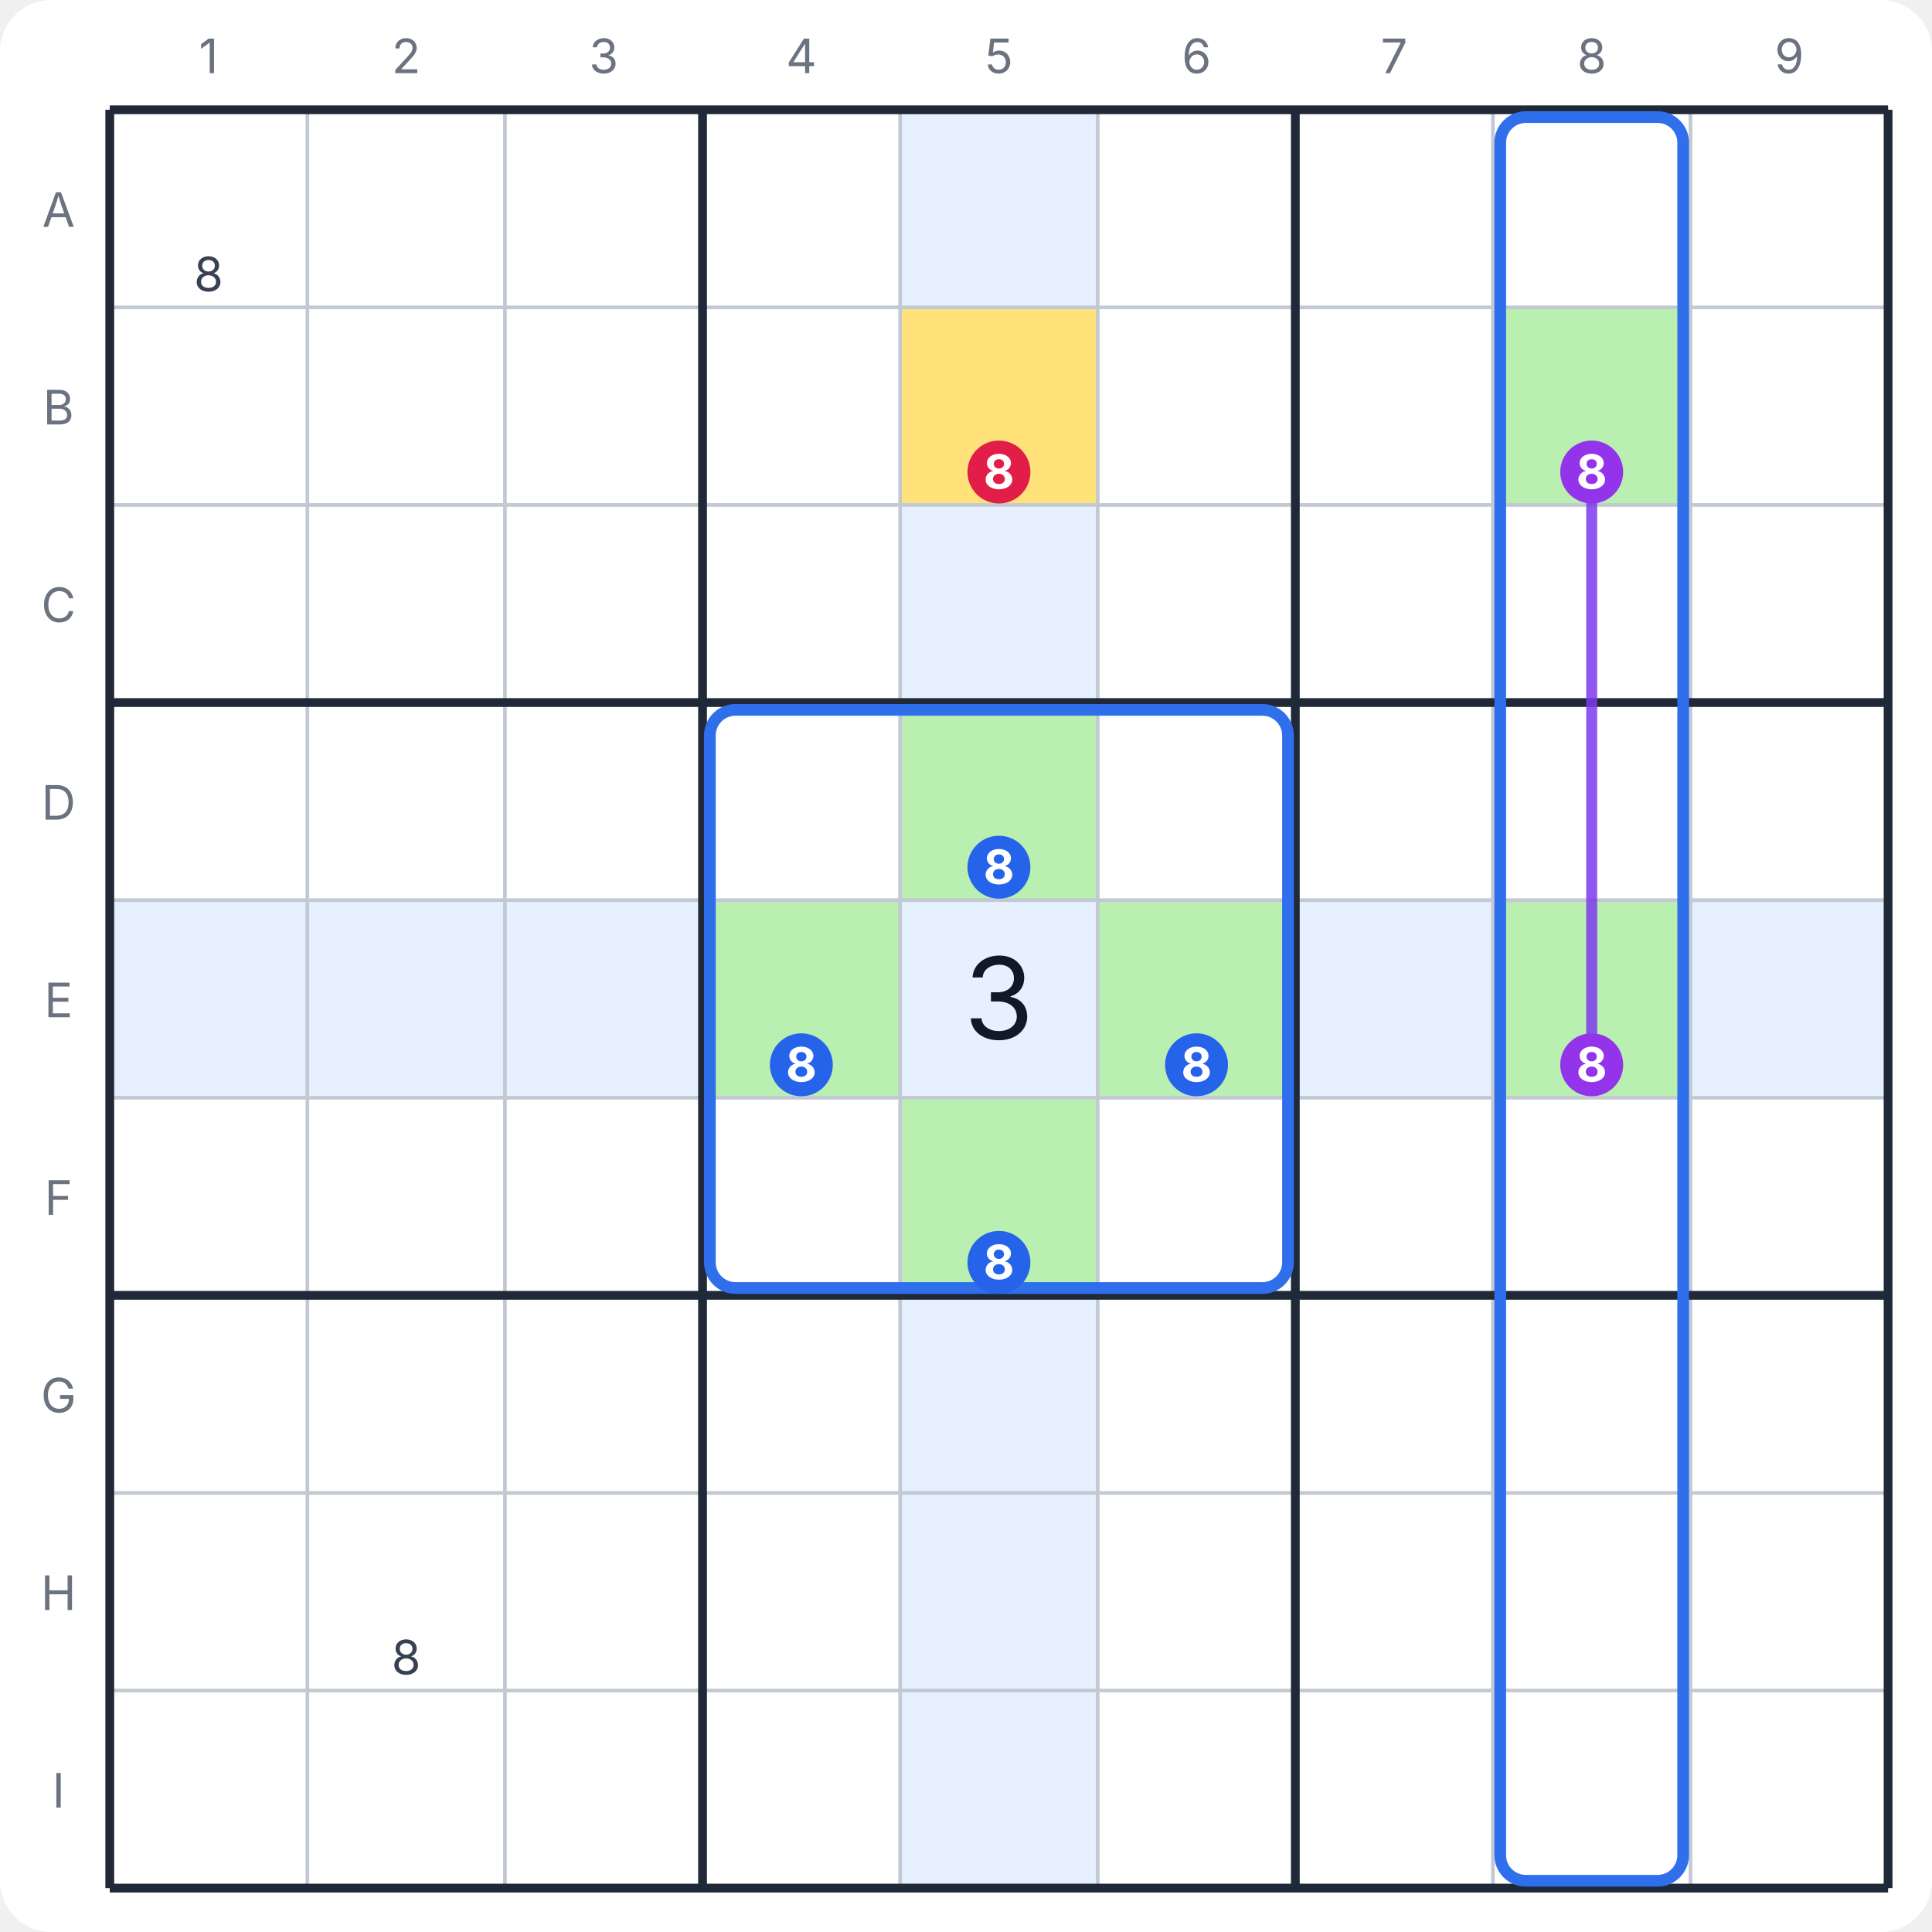
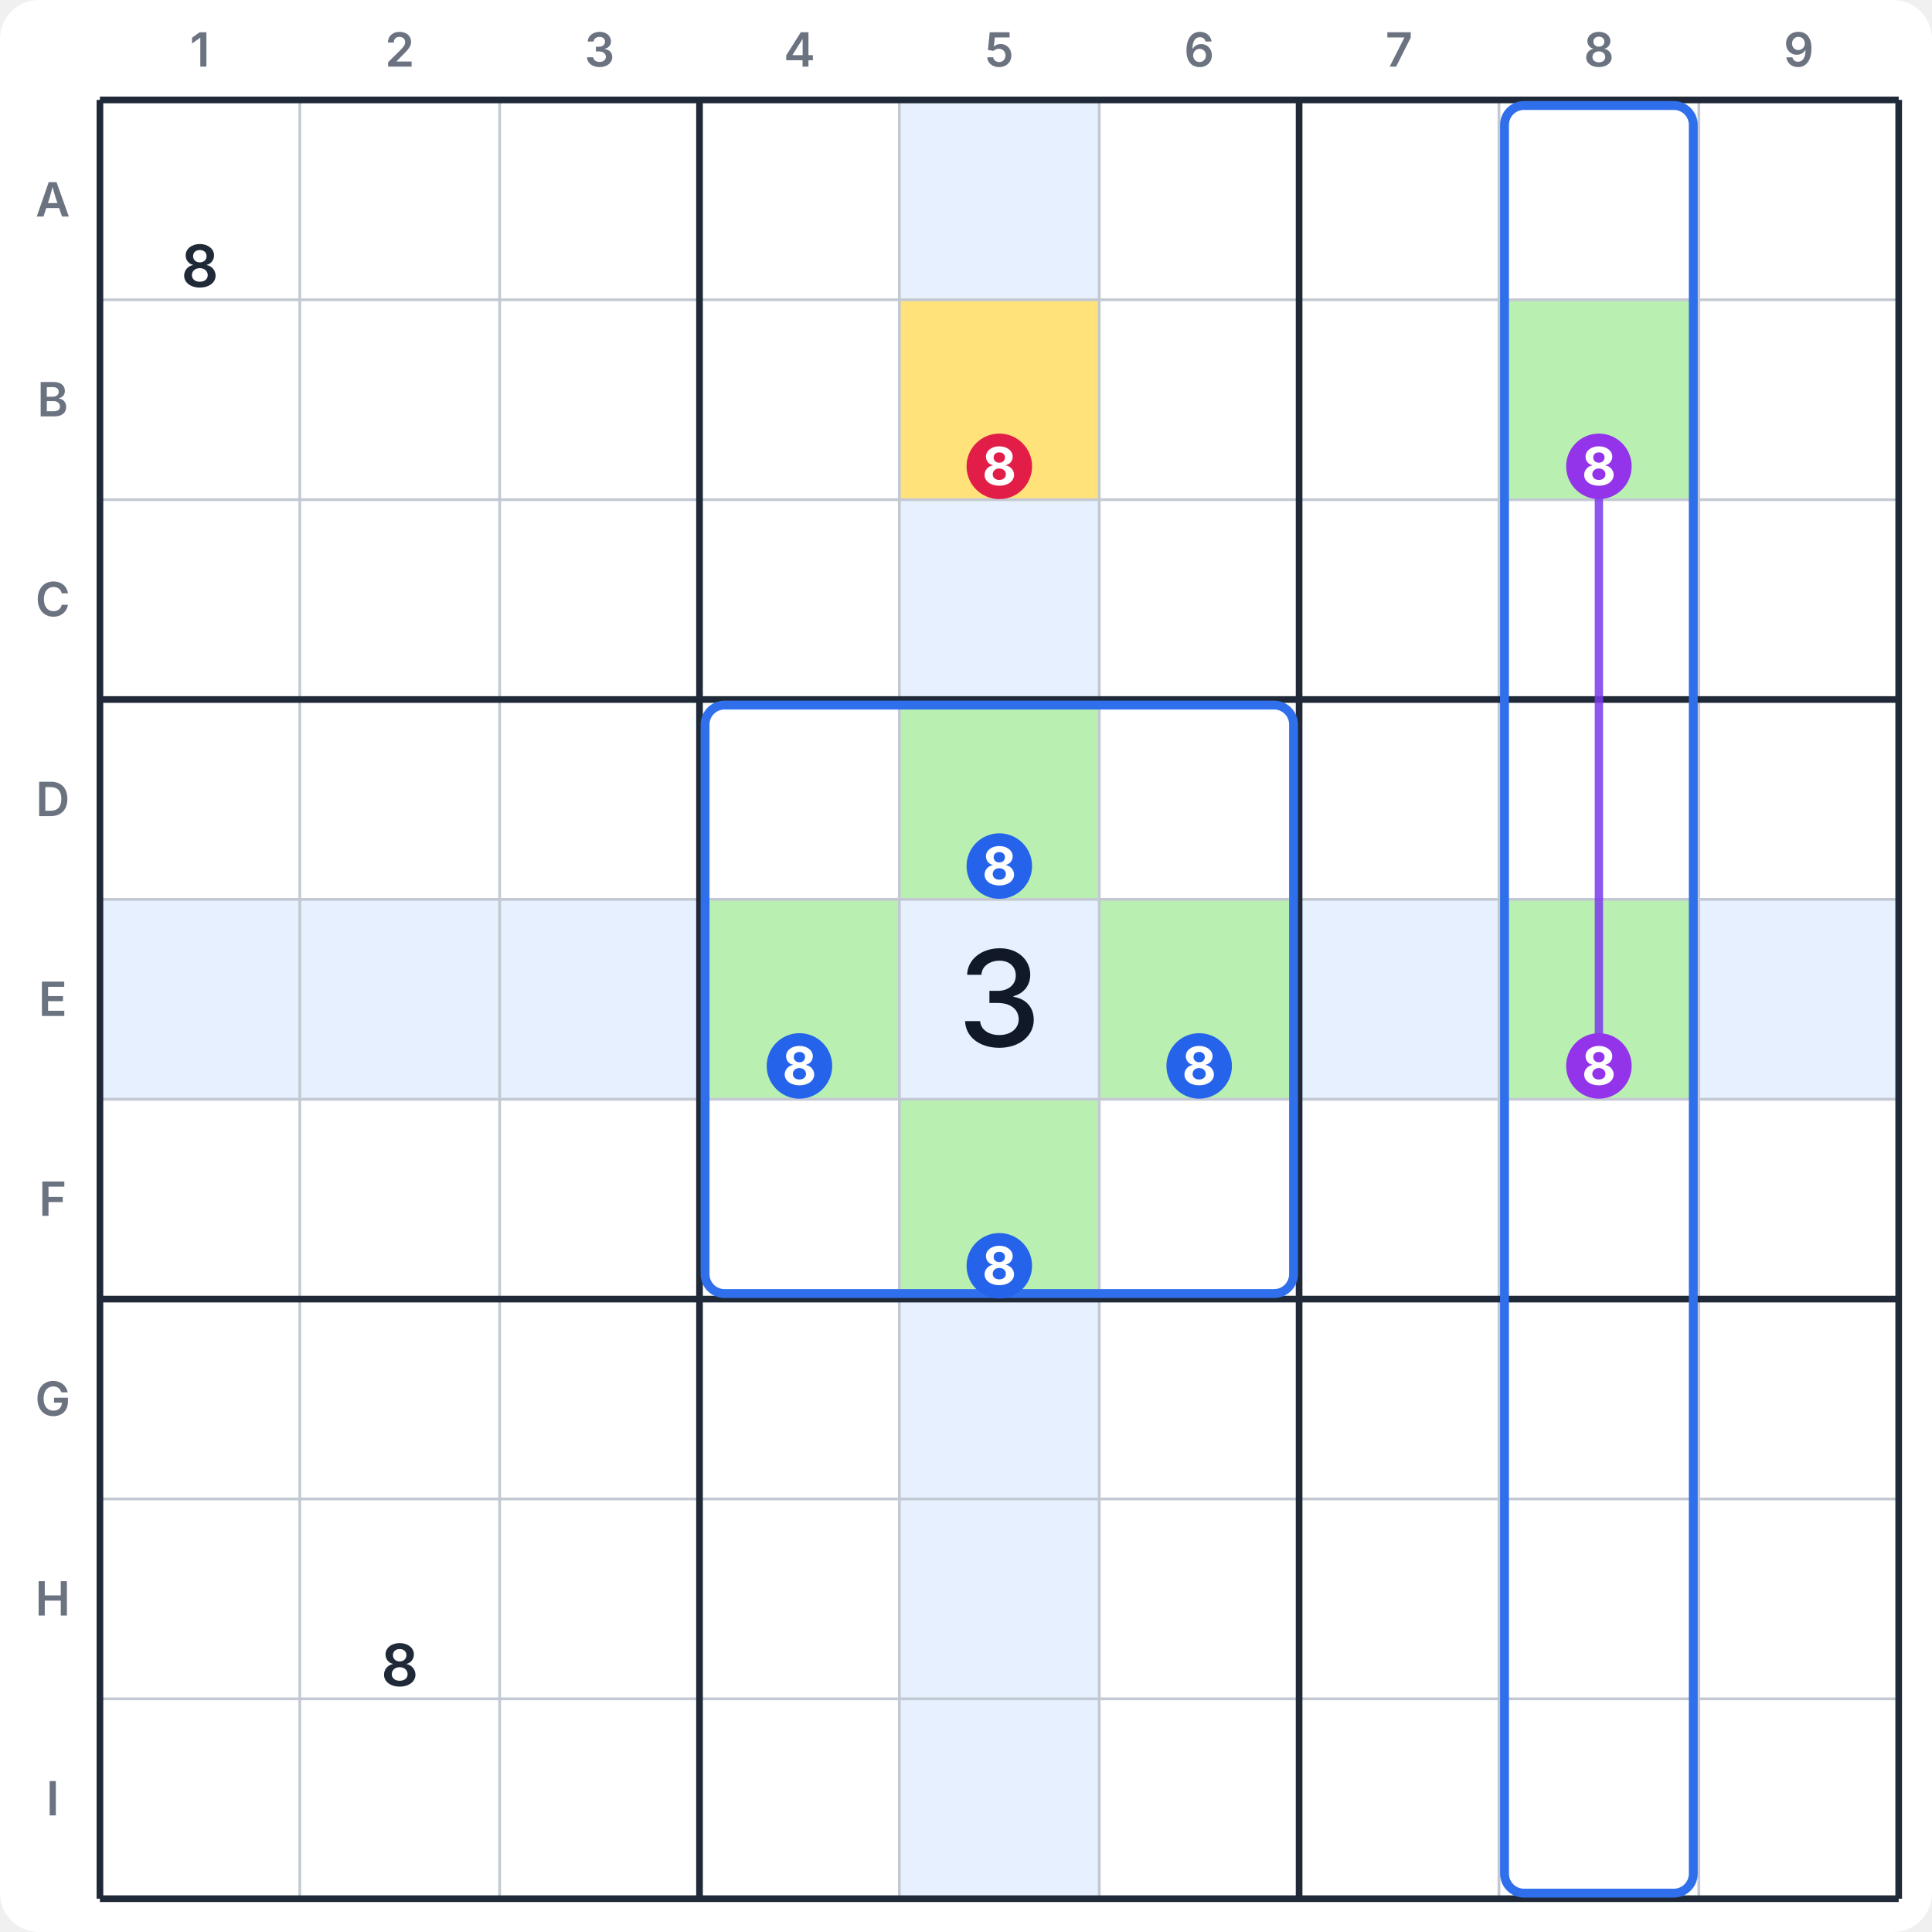
- <svg xmlns="http://www.w3.org/2000/svg" viewBox="0 0 528 528" width="528" height="528" font-family="Inter, 'Segoe UI', Helvetica, Arial, sans-serif">
+ <svg xmlns="http://www.w3.org/2000/svg" viewBox="0 0 696 696" width="696" height="696" font-family="Inter, 'Segoe UI', Helvetica, Arial, sans-serif">
  <defs>
    <marker id="arr" viewBox="0 0 10 10" refX="8" refY="5" markerWidth="5" markerHeight="5" orient="auto-start-reverse">
      <path d="M0,0 L10,5 L0,10 z" fill="#E11D48" />
    </marker>
  </defs>
-   <rect x="0" y="0" width="528" height="528" rx="14" fill="#FFFFFF" />
-   <text x="57.0" y="20" text-anchor="middle" font-size="13" fill="#6B7280">1</text>
-   <text x="111.0" y="20" text-anchor="middle" font-size="13" fill="#6B7280">2</text>
-   <text x="165.0" y="20" text-anchor="middle" font-size="13" fill="#6B7280">3</text>
-   <text x="219.0" y="20" text-anchor="middle" font-size="13" fill="#6B7280">4</text>
-   <text x="273.0" y="20" text-anchor="middle" font-size="13" fill="#6B7280">5</text>
-   <text x="327.0" y="20" text-anchor="middle" font-size="13" fill="#6B7280">6</text>
-   <text x="381.0" y="20" text-anchor="middle" font-size="13" fill="#6B7280">7</text>
-   <text x="435.0" y="20" text-anchor="middle" font-size="13" fill="#6B7280">8</text>
-   <text x="489.0" y="20" text-anchor="middle" font-size="13" fill="#6B7280">9</text>
-   <text x="16" y="62.0" text-anchor="middle" font-size="13" fill="#6B7280">A</text>
-   <text x="16" y="116.0" text-anchor="middle" font-size="13" fill="#6B7280">B</text>
-   <text x="16" y="170.0" text-anchor="middle" font-size="13" fill="#6B7280">C</text>
-   <text x="16" y="224.0" text-anchor="middle" font-size="13" fill="#6B7280">D</text>
-   <text x="16" y="278.0" text-anchor="middle" font-size="13" fill="#6B7280">E</text>
-   <text x="16" y="332.0" text-anchor="middle" font-size="13" fill="#6B7280">F</text>
-   <text x="16" y="386.0" text-anchor="middle" font-size="13" fill="#6B7280">G</text>
-   <text x="16" y="440.0" text-anchor="middle" font-size="13" fill="#6B7280">H</text>
-   <text x="16" y="494.0" text-anchor="middle" font-size="13" fill="#6B7280">I</text>
-   <rect x="246" y="246" width="54" height="54" fill="#E6F0FF" />
-   <rect x="246" y="30" width="54" height="54" fill="#E6F0FF" />
-   <rect x="192" y="246" width="54" height="54" fill="#E6F0FF" />
-   <rect x="138" y="246" width="54" height="54" fill="#E6F0FF" />
-   <rect x="246" y="84" width="54" height="54" fill="#E6F0FF" />
-   <rect x="246" y="192" width="54" height="54" fill="#E6F0FF" />
-   <rect x="246" y="138" width="54" height="54" fill="#E6F0FF" />
-   <rect x="246" y="354" width="54" height="54" fill="#E6F0FF" />
-   <rect x="246" y="300" width="54" height="54" fill="#E6F0FF" />
-   <rect x="30" y="246" width="54" height="54" fill="#E6F0FF" />
-   <rect x="408" y="246" width="54" height="54" fill="#E6F0FF" />
-   <rect x="84" y="246" width="54" height="54" fill="#E6F0FF" />
-   <rect x="462" y="246" width="54" height="54" fill="#E6F0FF" />
-   <rect x="354" y="246" width="54" height="54" fill="#E6F0FF" />
-   <rect x="246" y="462" width="54" height="54" fill="#E6F0FF" />
-   <rect x="246" y="408" width="54" height="54" fill="#E6F0FF" />
-   <rect x="300" y="246" width="54" height="54" fill="#E6F0FF" />
-   <rect x="192" y="246" width="54" height="54" fill="#B9F0B1" />
-   <rect x="300" y="246" width="54" height="54" fill="#B9F0B1" />
-   <rect x="246" y="192" width="54" height="54" fill="#B9F0B1" />
-   <rect x="246" y="300" width="54" height="54" fill="#B9F0B1" />
-   <rect x="408" y="84" width="54" height="54" fill="#B9F0B1" />
-   <rect x="408" y="246" width="54" height="54" fill="#B9F0B1" />
-   <rect x="246" y="84" width="54" height="54" fill="#FFE27A" />
-   <line x1="30" y1="30" x2="30" y2="516" stroke="#C3C9D3" stroke-width="1" />
-   <line x1="84" y1="30" x2="84" y2="516" stroke="#C3C9D3" stroke-width="1" />
-   <line x1="138" y1="30" x2="138" y2="516" stroke="#C3C9D3" stroke-width="1" />
-   <line x1="192" y1="30" x2="192" y2="516" stroke="#C3C9D3" stroke-width="1" />
-   <line x1="246" y1="30" x2="246" y2="516" stroke="#C3C9D3" stroke-width="1" />
-   <line x1="300" y1="30" x2="300" y2="516" stroke="#C3C9D3" stroke-width="1" />
-   <line x1="354" y1="30" x2="354" y2="516" stroke="#C3C9D3" stroke-width="1" />
-   <line x1="408" y1="30" x2="408" y2="516" stroke="#C3C9D3" stroke-width="1" />
-   <line x1="462" y1="30" x2="462" y2="516" stroke="#C3C9D3" stroke-width="1" />
-   <line x1="516" y1="30" x2="516" y2="516" stroke="#C3C9D3" stroke-width="1" />
-   <line x1="30" y1="30" x2="516" y2="30" stroke="#C3C9D3" stroke-width="1" />
-   <line x1="30" y1="84" x2="516" y2="84" stroke="#C3C9D3" stroke-width="1" />
-   <line x1="30" y1="138" x2="516" y2="138" stroke="#C3C9D3" stroke-width="1" />
-   <line x1="30" y1="192" x2="516" y2="192" stroke="#C3C9D3" stroke-width="1" />
-   <line x1="30" y1="246" x2="516" y2="246" stroke="#C3C9D3" stroke-width="1" />
-   <line x1="30" y1="300" x2="516" y2="300" stroke="#C3C9D3" stroke-width="1" />
-   <line x1="30" y1="354" x2="516" y2="354" stroke="#C3C9D3" stroke-width="1" />
-   <line x1="30" y1="408" x2="516" y2="408" stroke="#C3C9D3" stroke-width="1" />
-   <line x1="30" y1="462" x2="516" y2="462" stroke="#C3C9D3" stroke-width="1" />
-   <line x1="30" y1="516" x2="516" y2="516" stroke="#C3C9D3" stroke-width="1" />
-   <line x1="30" y1="30" x2="30" y2="516" stroke="#1F2937" stroke-width="2.4" />
-   <line x1="192" y1="30" x2="192" y2="516" stroke="#1F2937" stroke-width="2.4" />
-   <line x1="354" y1="30" x2="354" y2="516" stroke="#1F2937" stroke-width="2.4" />
-   <line x1="516" y1="30" x2="516" y2="516" stroke="#1F2937" stroke-width="2.4" />
-   <line x1="30" y1="30" x2="516" y2="30" stroke="#1F2937" stroke-width="2.4" />
-   <line x1="30" y1="192" x2="516" y2="192" stroke="#1F2937" stroke-width="2.4" />
-   <line x1="30" y1="354" x2="516" y2="354" stroke="#1F2937" stroke-width="2.4" />
-   <line x1="30" y1="516" x2="516" y2="516" stroke="#1F2937" stroke-width="2.4" />
-   <rect x="194" y="194" width="158" height="158" rx="7" fill="none" stroke="#2F6FEB" stroke-width="3.2" />
-   <rect x="410" y="32" width="50" height="482" rx="7" fill="none" stroke="#2F6FEB" stroke-width="3.2" />
-   <text x="273.0" y="284.0" text-anchor="middle" font-size="31" fill="#111827">3</text>
-   <line x1="435.0" y1="129.0" x2="435.0" y2="291.0" stroke="#7C3AED" stroke-width="3" stroke-linecap="round" stroke-opacity="0.85" />
-   <circle cx="219.0" cy="291.0" r="8.6" fill="#2563EB" />
-   <text x="219.0" y="295.6" text-anchor="middle" font-size="13" font-weight="700" fill="#FFFFFF">8</text>
-   <circle cx="327.0" cy="291.0" r="8.6" fill="#2563EB" />
-   <text x="327.0" y="295.6" text-anchor="middle" font-size="13" font-weight="700" fill="#FFFFFF">8</text>
-   <circle cx="273.0" cy="237.0" r="8.6" fill="#2563EB" />
-   <text x="273.0" y="241.6" text-anchor="middle" font-size="13" font-weight="700" fill="#FFFFFF">8</text>
-   <circle cx="273.0" cy="345.0" r="8.6" fill="#2563EB" />
-   <text x="273.0" y="349.6" text-anchor="middle" font-size="13" font-weight="700" fill="#FFFFFF">8</text>
-   <circle cx="435.0" cy="129.0" r="8.6" fill="#9333EA" />
-   <text x="435.0" y="133.6" text-anchor="middle" font-size="13" font-weight="700" fill="#FFFFFF">8</text>
-   <circle cx="435.0" cy="291.0" r="8.6" fill="#9333EA" />
-   <text x="435.0" y="295.6" text-anchor="middle" font-size="13" font-weight="700" fill="#FFFFFF">8</text>
-   <circle cx="273.0" cy="129.0" r="8.6" fill="#E11D48" />
-   <text x="273.0" y="133.6" text-anchor="middle" font-size="13" font-weight="700" fill="#FFFFFF">8</text>
-   <text x="111.0" y="457.6" text-anchor="middle" font-size="13" fill="#374151">8</text>
-   <text x="57.0" y="79.6" text-anchor="middle" font-size="13" fill="#374151">8</text>
+   <rect x="0" y="0" width="696" height="696" rx="14" fill="#FFFFFF" />
+   <text x="72.0" y="24" text-anchor="middle" font-size="17" font-weight="600" fill="#6B7280">1</text>
+   <text x="144.0" y="24" text-anchor="middle" font-size="17" font-weight="600" fill="#6B7280">2</text>
+   <text x="216.0" y="24" text-anchor="middle" font-size="17" font-weight="600" fill="#6B7280">3</text>
+   <text x="288.0" y="24" text-anchor="middle" font-size="17" font-weight="600" fill="#6B7280">4</text>
+   <text x="360.0" y="24" text-anchor="middle" font-size="17" font-weight="600" fill="#6B7280">5</text>
+   <text x="432.0" y="24" text-anchor="middle" font-size="17" font-weight="600" fill="#6B7280">6</text>
+   <text x="504.0" y="24" text-anchor="middle" font-size="17" font-weight="600" fill="#6B7280">7</text>
+   <text x="576.0" y="24" text-anchor="middle" font-size="17" font-weight="600" fill="#6B7280">8</text>
+   <text x="648.0" y="24" text-anchor="middle" font-size="17" font-weight="600" fill="#6B7280">9</text>
+   <text x="19" y="78.0" text-anchor="middle" font-size="17" font-weight="600" fill="#6B7280">A</text>
+   <text x="19" y="150.0" text-anchor="middle" font-size="17" font-weight="600" fill="#6B7280">B</text>
+   <text x="19" y="222.0" text-anchor="middle" font-size="17" font-weight="600" fill="#6B7280">C</text>
+   <text x="19" y="294.0" text-anchor="middle" font-size="17" font-weight="600" fill="#6B7280">D</text>
+   <text x="19" y="366.0" text-anchor="middle" font-size="17" font-weight="600" fill="#6B7280">E</text>
+   <text x="19" y="438.0" text-anchor="middle" font-size="17" font-weight="600" fill="#6B7280">F</text>
+   <text x="19" y="510.0" text-anchor="middle" font-size="17" font-weight="600" fill="#6B7280">G</text>
+   <text x="19" y="582.0" text-anchor="middle" font-size="17" font-weight="600" fill="#6B7280">H</text>
+   <text x="19" y="654.0" text-anchor="middle" font-size="17" font-weight="600" fill="#6B7280">I</text>
+   <rect x="324" y="396" width="72" height="72" fill="#E6F0FF" />
+   <rect x="108" y="324" width="72" height="72" fill="#E6F0FF" />
+   <rect x="612" y="324" width="72" height="72" fill="#E6F0FF" />
+   <rect x="36" y="324" width="72" height="72" fill="#E6F0FF" />
+   <rect x="324" y="180" width="72" height="72" fill="#E6F0FF" />
+   <rect x="324" y="108" width="72" height="72" fill="#E6F0FF" />
+   <rect x="324" y="324" width="72" height="72" fill="#E6F0FF" />
+   <rect x="396" y="324" width="72" height="72" fill="#E6F0FF" />
+   <rect x="180" y="324" width="72" height="72" fill="#E6F0FF" />
+   <rect x="324" y="252" width="72" height="72" fill="#E6F0FF" />
+   <rect x="324" y="612" width="72" height="72" fill="#E6F0FF" />
+   <rect x="324" y="468" width="72" height="72" fill="#E6F0FF" />
+   <rect x="252" y="324" width="72" height="72" fill="#E6F0FF" />
+   <rect x="324" y="540" width="72" height="72" fill="#E6F0FF" />
+   <rect x="540" y="324" width="72" height="72" fill="#E6F0FF" />
+   <rect x="468" y="324" width="72" height="72" fill="#E6F0FF" />
+   <rect x="324" y="36" width="72" height="72" fill="#E6F0FF" />
+   <rect x="252" y="324" width="72" height="72" fill="#B9F0B1" />
+   <rect x="396" y="324" width="72" height="72" fill="#B9F0B1" />
+   <rect x="324" y="252" width="72" height="72" fill="#B9F0B1" />
+   <rect x="324" y="396" width="72" height="72" fill="#B9F0B1" />
+   <rect x="540" y="108" width="72" height="72" fill="#B9F0B1" />
+   <rect x="540" y="324" width="72" height="72" fill="#B9F0B1" />
+   <rect x="324" y="108" width="72" height="72" fill="#FFE27A" />
+   <line x1="36" y1="36" x2="36" y2="684" stroke="#C3C9D3" stroke-width="1" />
+   <line x1="108" y1="36" x2="108" y2="684" stroke="#C3C9D3" stroke-width="1" />
+   <line x1="180" y1="36" x2="180" y2="684" stroke="#C3C9D3" stroke-width="1" />
+   <line x1="252" y1="36" x2="252" y2="684" stroke="#C3C9D3" stroke-width="1" />
+   <line x1="324" y1="36" x2="324" y2="684" stroke="#C3C9D3" stroke-width="1" />
+   <line x1="396" y1="36" x2="396" y2="684" stroke="#C3C9D3" stroke-width="1" />
+   <line x1="468" y1="36" x2="468" y2="684" stroke="#C3C9D3" stroke-width="1" />
+   <line x1="540" y1="36" x2="540" y2="684" stroke="#C3C9D3" stroke-width="1" />
+   <line x1="612" y1="36" x2="612" y2="684" stroke="#C3C9D3" stroke-width="1" />
+   <line x1="684" y1="36" x2="684" y2="684" stroke="#C3C9D3" stroke-width="1" />
+   <line x1="36" y1="36" x2="684" y2="36" stroke="#C3C9D3" stroke-width="1" />
+   <line x1="36" y1="108" x2="684" y2="108" stroke="#C3C9D3" stroke-width="1" />
+   <line x1="36" y1="180" x2="684" y2="180" stroke="#C3C9D3" stroke-width="1" />
+   <line x1="36" y1="252" x2="684" y2="252" stroke="#C3C9D3" stroke-width="1" />
+   <line x1="36" y1="324" x2="684" y2="324" stroke="#C3C9D3" stroke-width="1" />
+   <line x1="36" y1="396" x2="684" y2="396" stroke="#C3C9D3" stroke-width="1" />
+   <line x1="36" y1="468" x2="684" y2="468" stroke="#C3C9D3" stroke-width="1" />
+   <line x1="36" y1="540" x2="684" y2="540" stroke="#C3C9D3" stroke-width="1" />
+   <line x1="36" y1="612" x2="684" y2="612" stroke="#C3C9D3" stroke-width="1" />
+   <line x1="36" y1="684" x2="684" y2="684" stroke="#C3C9D3" stroke-width="1" />
+   <line x1="36" y1="36" x2="36" y2="684" stroke="#1F2937" stroke-width="2.4" />
+   <line x1="252" y1="36" x2="252" y2="684" stroke="#1F2937" stroke-width="2.4" />
+   <line x1="468" y1="36" x2="468" y2="684" stroke="#1F2937" stroke-width="2.4" />
+   <line x1="684" y1="36" x2="684" y2="684" stroke="#1F2937" stroke-width="2.4" />
+   <line x1="36" y1="36" x2="684" y2="36" stroke="#1F2937" stroke-width="2.4" />
+   <line x1="36" y1="252" x2="684" y2="252" stroke="#1F2937" stroke-width="2.4" />
+   <line x1="36" y1="468" x2="684" y2="468" stroke="#1F2937" stroke-width="2.4" />
+   <line x1="36" y1="684" x2="684" y2="684" stroke="#1F2937" stroke-width="2.4" />
+   <rect x="254" y="254" width="212" height="212" rx="7" fill="none" stroke="#2F6FEB" stroke-width="3.2" />
+   <rect x="542" y="38" width="68" height="644" rx="7" fill="none" stroke="#2F6FEB" stroke-width="3.2" />
+   <text x="360.0" y="377.0" text-anchor="middle" font-size="48" font-weight="500" fill="#111827">3</text>
+   <line x1="576.0" y1="168.0" x2="576.0" y2="384.0" stroke="#7C3AED" stroke-width="3" stroke-linecap="round" stroke-opacity="0.85" />
+   <circle cx="288.0" cy="384.0" r="11.8" fill="#2563EB" />
+   <text x="288.0" y="390.8" text-anchor="middle" font-size="19" font-weight="700" fill="#FFFFFF">8</text>
+   <circle cx="432.0" cy="384.0" r="11.8" fill="#2563EB" />
+   <text x="432.0" y="390.8" text-anchor="middle" font-size="19" font-weight="700" fill="#FFFFFF">8</text>
+   <circle cx="360.0" cy="312.0" r="11.8" fill="#2563EB" />
+   <text x="360.0" y="318.8" text-anchor="middle" font-size="19" font-weight="700" fill="#FFFFFF">8</text>
+   <circle cx="360.0" cy="456.0" r="11.8" fill="#2563EB" />
+   <text x="360.0" y="462.8" text-anchor="middle" font-size="19" font-weight="700" fill="#FFFFFF">8</text>
+   <circle cx="576.0" cy="168.0" r="11.8" fill="#9333EA" />
+   <text x="576.0" y="174.8" text-anchor="middle" font-size="19" font-weight="700" fill="#FFFFFF">8</text>
+   <circle cx="576.0" cy="384.0" r="11.8" fill="#9333EA" />
+   <text x="576.0" y="390.8" text-anchor="middle" font-size="19" font-weight="700" fill="#FFFFFF">8</text>
+   <circle cx="360.0" cy="168.0" r="11.8" fill="#E11D48" />
+   <text x="360.0" y="174.8" text-anchor="middle" font-size="19" font-weight="700" fill="#FFFFFF">8</text>
+   <text x="144.0" y="607.4" text-anchor="middle" font-size="21" font-weight="600" fill="#1F2937">8</text>
+   <text x="72.0" y="103.4" text-anchor="middle" font-size="21" font-weight="600" fill="#1F2937">8</text>
</svg>
